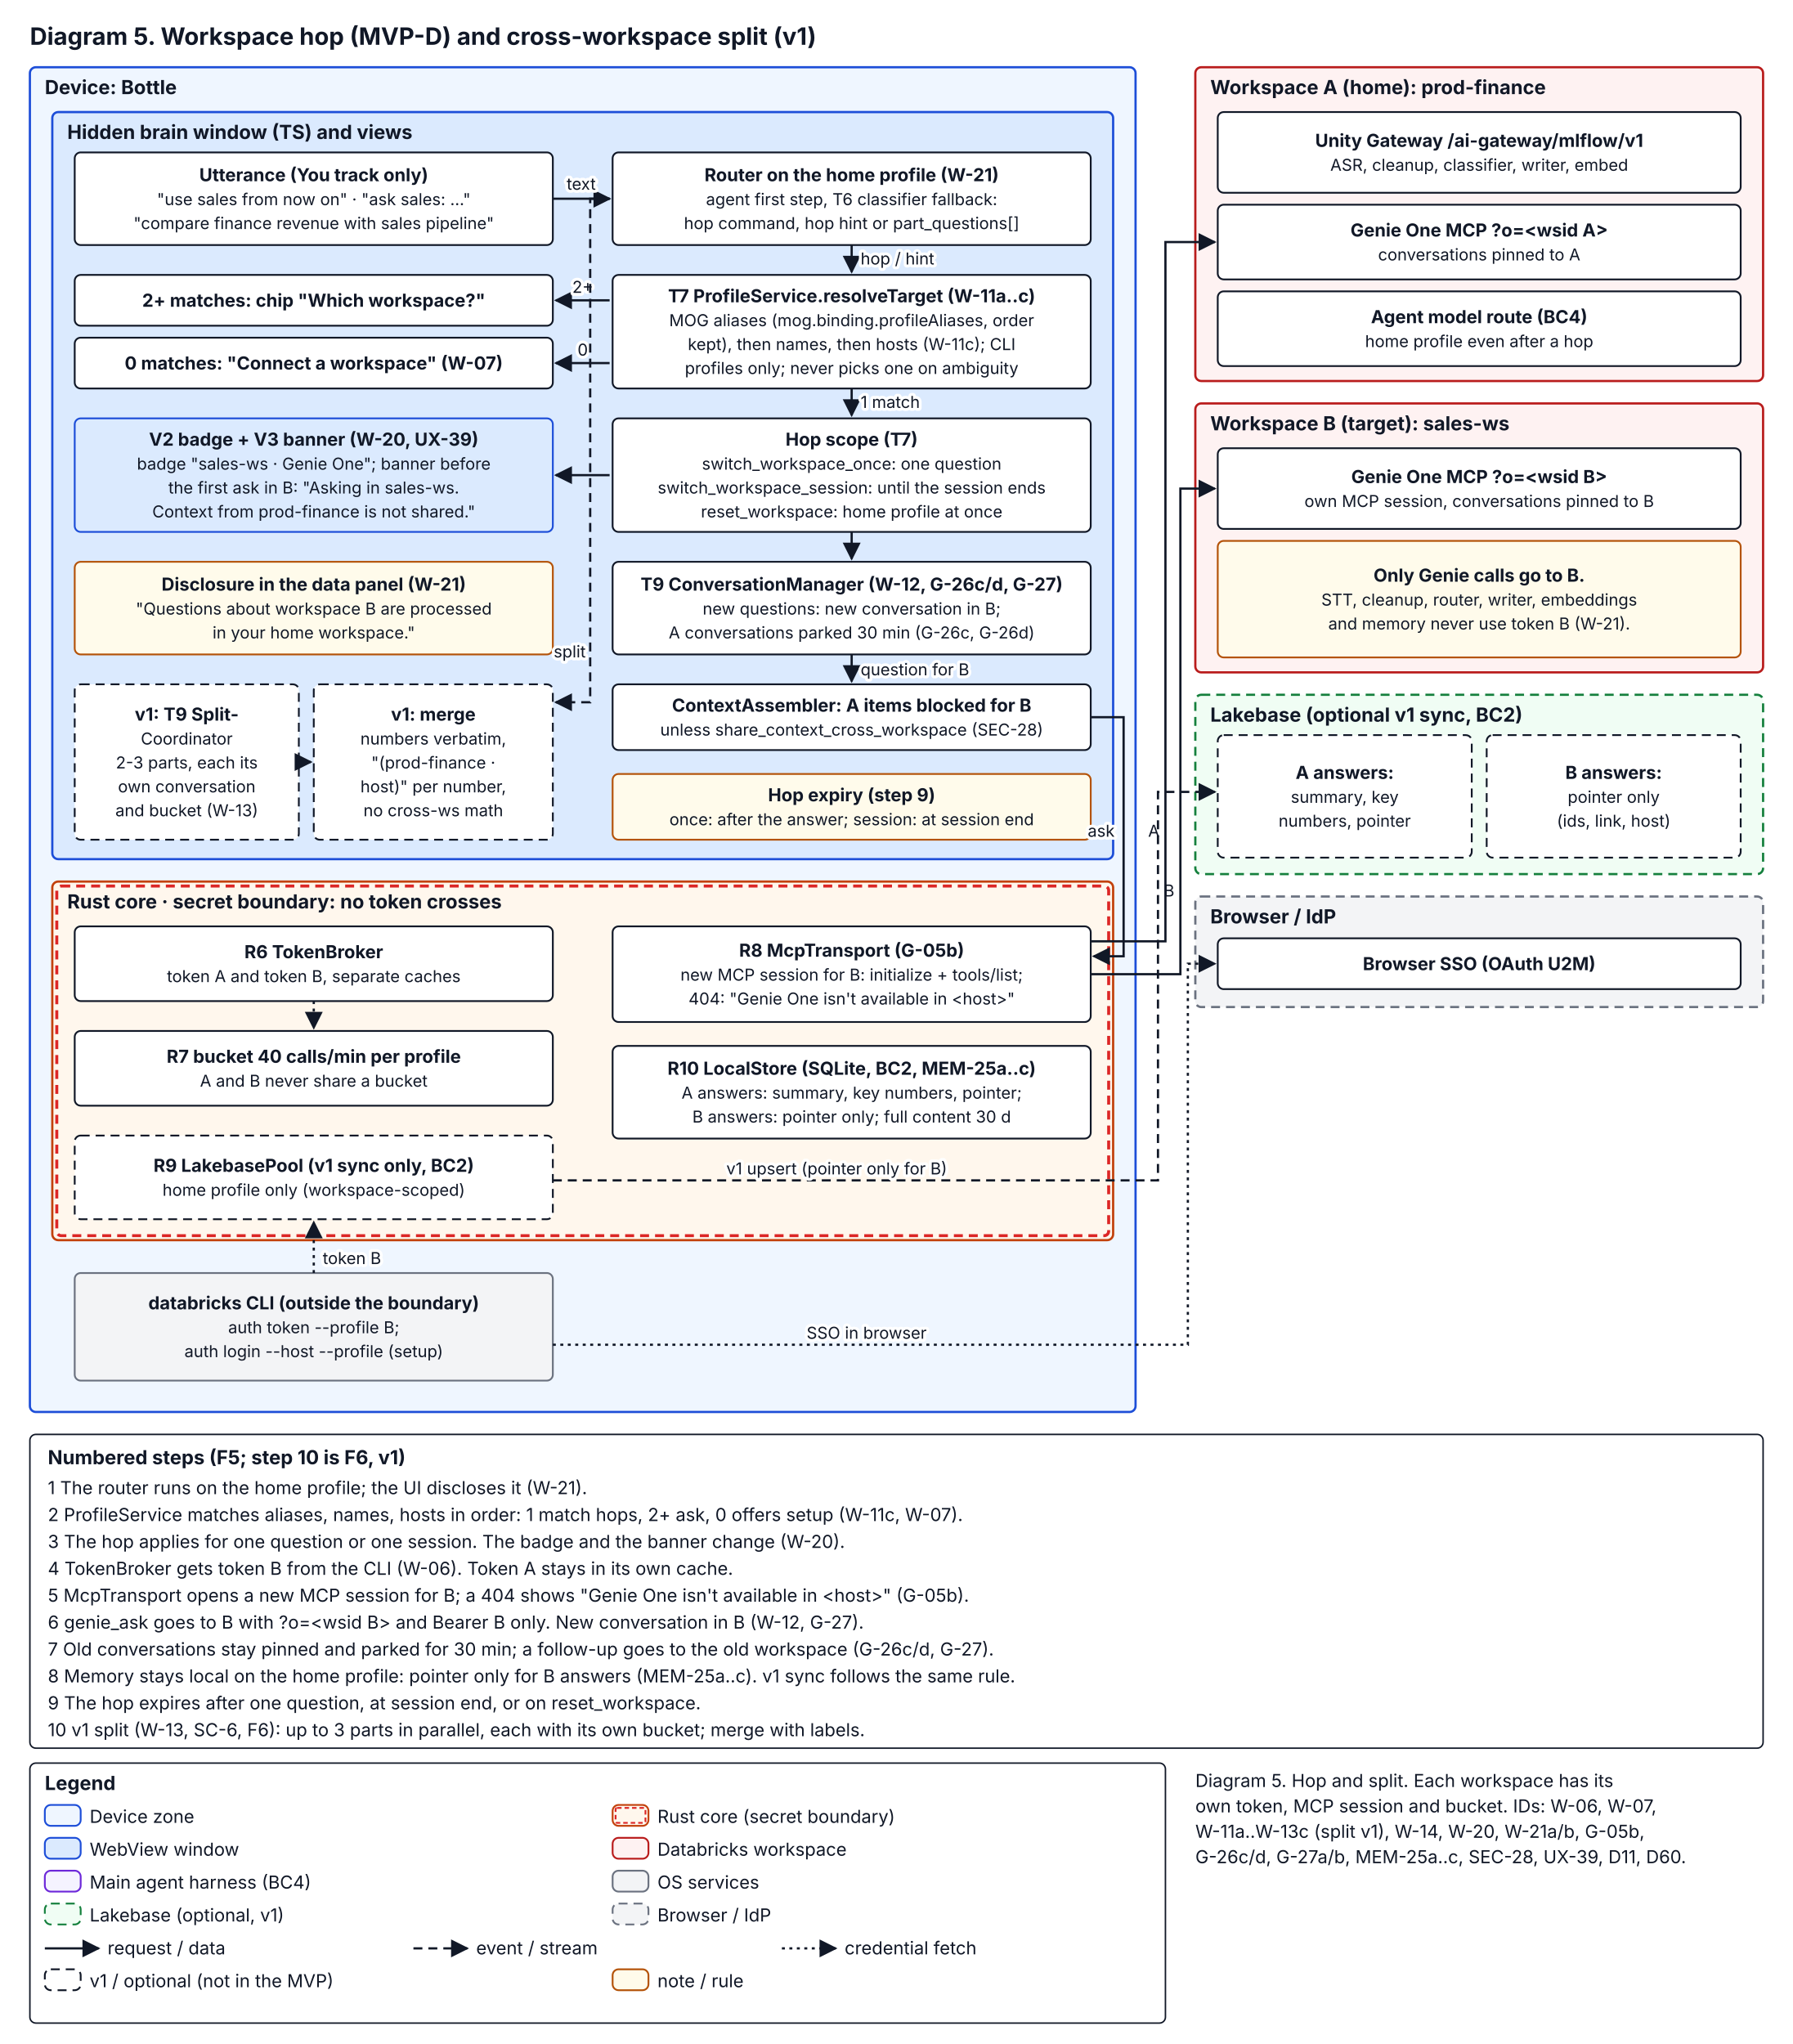
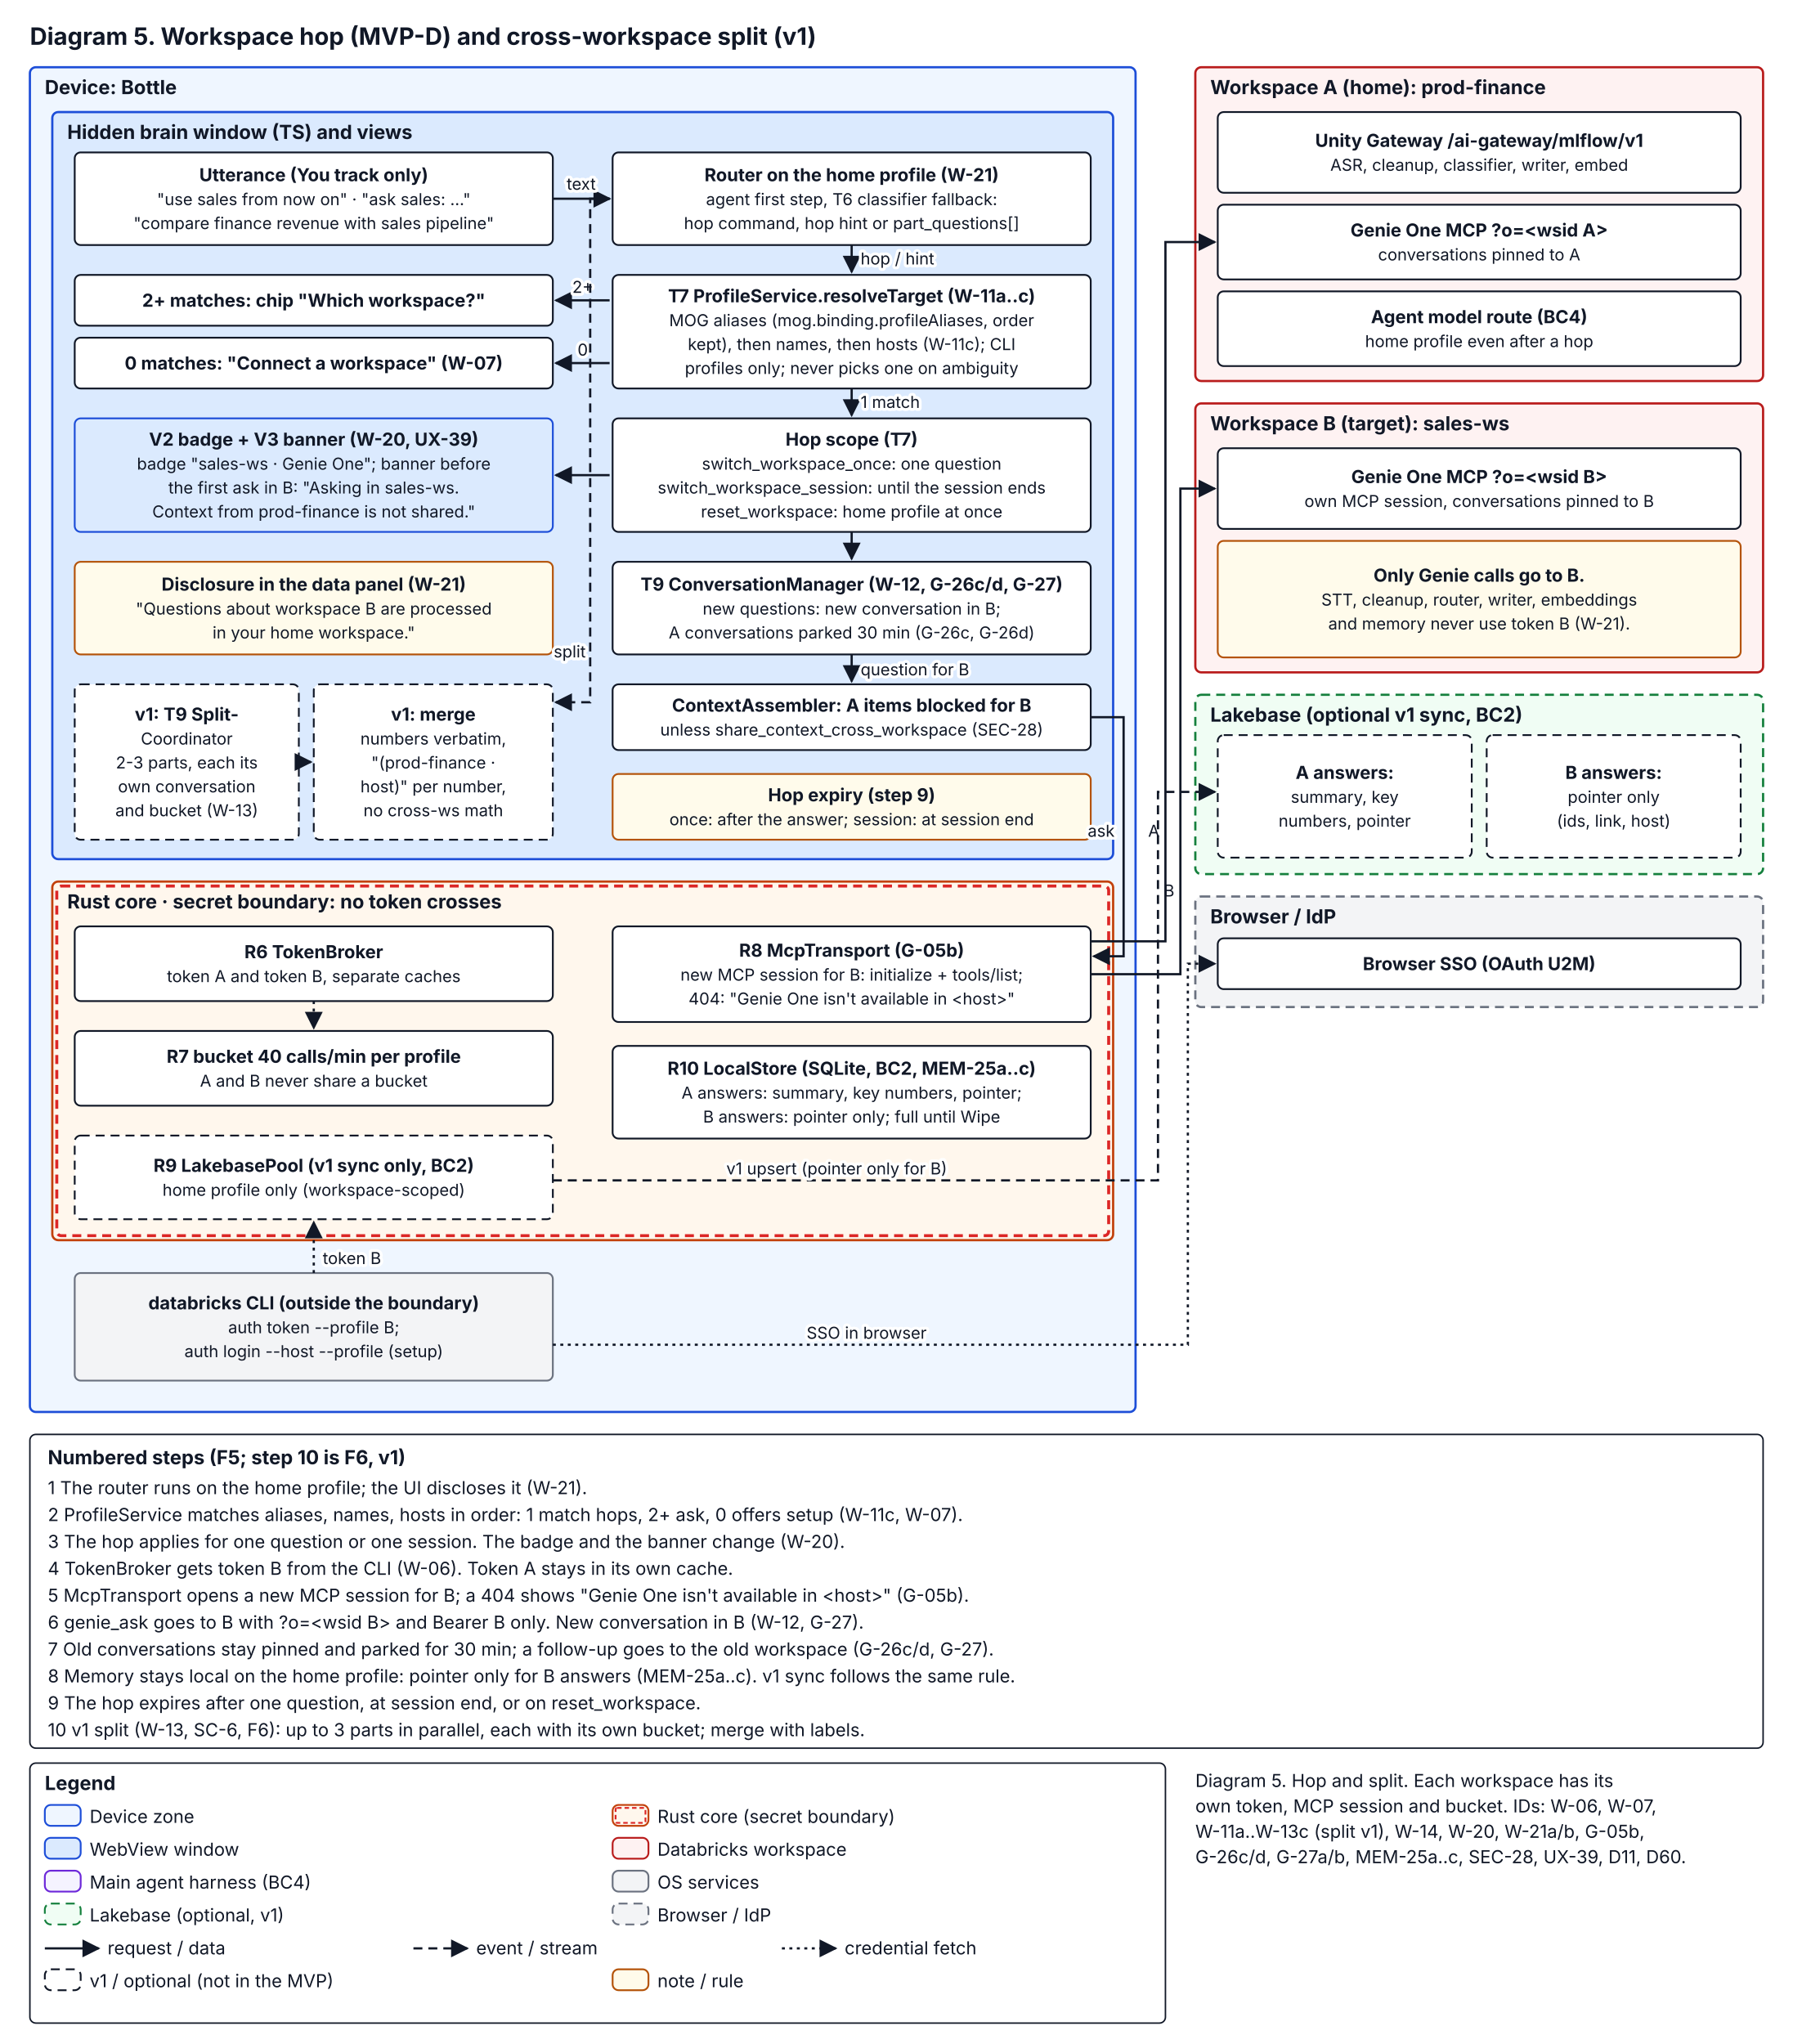
<svg xmlns="http://www.w3.org/2000/svg" version="1.1" viewBox="0 0 1200 1368" width="1200" height="1368" role="img" aria-labelledby="title desc" font-family="system-ui, -apple-system, Segoe UI, sans-serif">
  <defs>
    <marker id="arw" viewBox="0 0 10 10" refX="9" refY="5" markerWidth="8" markerHeight="8" orient="auto-start-reverse">
      <path d="M0,0 L10,5 L0,10 z" fill="#111827" />
    </marker>
    <style type="text/css">
text{font-size:13px;fill:#111827}
.s{font-size:12px}
.b{font-weight:700}
.it{font-style:italic}
.h{font-size:16px;font-weight:700}
.halo{paint-order:stroke;stroke:#FFFFFF;stroke-width:4px;stroke-linejoin:round}
</style>
  </defs>
  <rect x="0" y="0" width="1200" height="1368" fill="#FFFFFF" />
  <text x="20" y="30" style="font-size:16px;font-weight:700">Diagram 5. Workspace hop (MVP-D) and cross-workspace split (v1)</text>
  <rect x="20" y="45" width="740" height="900" rx="4" fill="#EFF6FF" stroke="#1D4ED8" stroke-width="1.5" />
  <text x="30" y="63" style="font-weight:700">Device: Bottle</text>
  <rect x="35" y="75" width="710" height="500" rx="4" fill="#DBEAFE" stroke="#1D4ED8" stroke-width="1.5" />
  <text x="45" y="93" style="font-weight:700">Hidden brain window (TS) and views</text>
  <rect x="50" y="102" width="320" height="62" rx="4" fill="#FFFFFF" stroke="#111827" stroke-width="1.2" />
  <text x="210" y="121.3" text-anchor="middle" style="font-size:12px;font-weight:700">Utterance (You track only)</text>
  <text x="210" y="137.3" text-anchor="middle" style="font-size:11px">"use sales from now on" · "ask sales: …"</text>
  <text x="210" y="153.3" text-anchor="middle" style="font-size:11px">"compare finance revenue with sales pipeline"</text>
  <rect x="410" y="102" width="320" height="62" rx="4" fill="#FFFFFF" stroke="#111827" stroke-width="1.2" />
  <text x="570" y="121.3" text-anchor="middle" style="font-size:12px;font-weight:700">Router on the home profile (W-21)</text>
  <text x="570" y="137.3" text-anchor="middle" style="font-size:11px">agent first step, T6 classifier fallback:</text>
  <text x="570" y="153.3" text-anchor="middle" style="font-size:11px">hop command, hop hint or part_questions[]</text>
  <rect x="410" y="184" width="320" height="76" rx="4" fill="#FFFFFF" stroke="#111827" stroke-width="1.2" />
  <text x="570" y="202.3" text-anchor="middle" style="font-size:12px;font-weight:700">T7 ProfileService.resolveTarget (W-11a..c)</text>
  <text x="570" y="218.3" text-anchor="middle" style="font-size:11px">MOG aliases (mog.binding.profileAliases, order</text>
  <text x="570" y="234.3" text-anchor="middle" style="font-size:11px">kept), then names, then hosts (W-11c); CLI</text>
  <text x="570" y="250.3" text-anchor="middle" style="font-size:11px">profiles only; never picks one on ambiguity</text>
  <rect x="50" y="184" width="320" height="34" rx="4" fill="#FFFFFF" stroke="#111827" stroke-width="1.2" />
  <text x="210" y="205.3" text-anchor="middle" style="font-size:12px;font-weight:700">2+ matches: chip "Which workspace?"</text>
  <rect x="50" y="226" width="320" height="34" rx="4" fill="#FFFFFF" stroke="#111827" stroke-width="1.2" />
  <text x="210" y="247.3" text-anchor="middle" style="font-size:12px;font-weight:700">0 matches: "Connect a workspace" (W-07)</text>
  <rect x="410" y="280" width="320" height="76" rx="4" fill="#FFFFFF" stroke="#111827" stroke-width="1.2" />
  <text x="570" y="298.3" text-anchor="middle" style="font-size:12px;font-weight:700">Hop scope (T7)</text>
  <text x="570" y="314.3" text-anchor="middle" style="font-size:11px">switch_workspace_once: one question</text>
  <text x="570" y="330.3" text-anchor="middle" style="font-size:11px">switch_workspace_session: until the session ends</text>
  <text x="570" y="346.3" text-anchor="middle" style="font-size:11px">reset_workspace: home profile at once</text>
  <rect x="50" y="280" width="320" height="76" rx="4" fill="#DBEAFE" stroke="#1D4ED8" stroke-width="1.2" />
  <text x="210" y="298.3" text-anchor="middle" style="font-size:12px;font-weight:700">V2 badge + V3 banner (W-20, UX-39)</text>
  <text x="210" y="314.3" text-anchor="middle" style="font-size:11px">badge "sales-ws · Genie One"; banner before</text>
  <text x="210" y="330.3" text-anchor="middle" style="font-size:11px">the first ask in B: "Asking in sales-ws.</text>
  <text x="210" y="346.3" text-anchor="middle" style="font-size:11px">Context from prod-finance is not shared."</text>
  <rect x="410" y="376" width="320" height="62" rx="4" fill="#FFFFFF" stroke="#111827" stroke-width="1.2" />
  <text x="570" y="395.3" text-anchor="middle" style="font-size:12px;font-weight:700">T9 ConversationManager (W-12, G-26c/d, G-27)</text>
  <text x="570" y="411.3" text-anchor="middle" style="font-size:11px">new questions: new conversation in B;</text>
  <text x="570" y="427.3" text-anchor="middle" style="font-size:11px">A conversations parked 30 min (G-26c, G-26d)</text>
  <rect x="50" y="376" width="320" height="62" rx="4" fill="#FFFBEB" stroke="#B45309" stroke-width="1.2" />
  <text x="210" y="395.3" text-anchor="middle" style="font-size:12px;font-weight:700">Disclosure in the data panel (W-21)</text>
  <text x="210" y="411.3" text-anchor="middle" style="font-size:11px">"Questions about workspace B are processed</text>
  <text x="210" y="427.3" text-anchor="middle" style="font-size:11px">in your home workspace."</text>
  <rect x="410" y="458" width="320" height="44" rx="4" fill="#FFFFFF" stroke="#111827" stroke-width="1.2" />
  <text x="570" y="476.3" text-anchor="middle" style="font-size:12px;font-weight:700">ContextAssembler: A items blocked for B</text>
  <text x="570" y="492.3" text-anchor="middle" style="font-size:11px">unless share_context_cross_workspace (SEC-28)</text>
  <rect x="50" y="458" width="150" height="104" rx="4" fill="#FFFFFF" stroke="#111827" stroke-width="1.2" stroke-dasharray="6 4" />
  <text x="125" y="482.3" text-anchor="middle" style="font-size:12px;font-weight:700">v1: T9 Split-</text>
  <text x="125" y="498.3" text-anchor="middle" style="font-size:11px">Coordinator</text>
  <text x="125" y="514.3" text-anchor="middle" style="font-size:11px">2-3 parts, each its</text>
  <text x="125" y="530.3" text-anchor="middle" style="font-size:11px">own conversation</text>
  <text x="125" y="546.3" text-anchor="middle" style="font-size:11px">and bucket (W-13)</text>
  <rect x="210" y="458" width="160" height="104" rx="4" fill="#FFFFFF" stroke="#111827" stroke-width="1.2" stroke-dasharray="6 4" />
  <text x="290" y="482.3" text-anchor="middle" style="font-size:12px;font-weight:700">v1: merge</text>
  <text x="290" y="498.3" text-anchor="middle" style="font-size:11px">numbers verbatim,</text>
  <text x="290" y="514.3" text-anchor="middle" style="font-size:11px">"(prod-finance ·</text>
  <text x="290" y="530.3" text-anchor="middle" style="font-size:11px">host)" per number,</text>
  <text x="290" y="546.3" text-anchor="middle" style="font-size:11px">no cross-ws math</text>
  <rect x="410" y="518" width="320" height="44" rx="4" fill="#FFFBEB" stroke="#B45309" stroke-width="1.2" />
  <text x="570" y="536.3" text-anchor="middle" style="font-size:12px;font-weight:700">Hop expiry (step 9)</text>
  <text x="570" y="552.3" text-anchor="middle" style="font-size:11px">once: after the answer; session: at session end</text>
  <rect x="35" y="590" width="710" height="240" rx="4" fill="#FFF7ED" stroke="#C2410C" stroke-width="1.5" />
  <rect x="38" y="593" width="704" height="234" rx="3" fill="none" stroke="#DC2626" stroke-width="2" stroke-dasharray="6 4" />
  <text x="45" y="608" style="font-weight:700">Rust core · secret boundary: no token crosses</text>
  <rect x="50" y="620" width="320" height="50" rx="4" fill="#FFFFFF" stroke="#111827" stroke-width="1.2" />
  <text x="210" y="641.3" text-anchor="middle" style="font-size:12px;font-weight:700">R6 TokenBroker</text>
  <text x="210" y="657.3" text-anchor="middle" style="font-size:11px">token A and token B, separate caches</text>
  <rect x="410" y="620" width="320" height="64" rx="4" fill="#FFFFFF" stroke="#111827" stroke-width="1.2" />
  <text x="570" y="640.3" text-anchor="middle" style="font-size:12px;font-weight:700">R8 McpTransport (G-05b)</text>
  <text x="570" y="656.3" text-anchor="middle" style="font-size:11px">new MCP session for B: initialize + tools/list;</text>
  <text x="570" y="672.3" text-anchor="middle" style="font-size:11px">404: "Genie One isn't available in &lt;host&gt;"</text>
  <rect x="50" y="690" width="320" height="50" rx="4" fill="#FFFFFF" stroke="#111827" stroke-width="1.2" />
  <text x="210" y="711.3" text-anchor="middle" style="font-size:12px;font-weight:700">R7 bucket 40 calls/min per profile</text>
  <text x="210" y="727.3" text-anchor="middle" style="font-size:11px">A and B never share a bucket</text>
  <rect x="410" y="700" width="320" height="62" rx="4" fill="#FFFFFF" stroke="#111827" stroke-width="1.2" />
  <text x="570" y="719.3" text-anchor="middle" style="font-size:12px;font-weight:700">R10 LocalStore (SQLite, BC2, MEM-25a..c)</text>
  <text x="570" y="735.3" text-anchor="middle" style="font-size:11px">A answers: summary, key numbers, pointer;</text>
-   <text x="570" y="751.3" text-anchor="middle" style="font-size:11px">B answers: pointer only; full content 30 d</text>
+   <text x="570" y="751.3" text-anchor="middle" style="font-size:11px">B answers: pointer only; full until Wipe</text>
  <rect x="50" y="760" width="320" height="56" rx="4" fill="#FFFFFF" stroke="#111827" stroke-width="1.2" stroke-dasharray="6 4" />
  <text x="210" y="784.3" text-anchor="middle" style="font-size:12px;font-weight:700">R9 LakebasePool (v1 sync only, BC2)</text>
  <text x="210" y="800.3" text-anchor="middle" style="font-size:11px">home profile only (workspace-scoped)</text>
  <rect x="50" y="852" width="320" height="72" rx="4" fill="#F3F4F6" stroke="#6B7280" stroke-width="1.2" />
  <text x="210" y="876.3" text-anchor="middle" style="font-size:12px;font-weight:700">databricks CLI (outside the boundary)</text>
  <text x="210" y="892.3" text-anchor="middle" style="font-size:11px">auth token --profile B;</text>
  <text x="210" y="908.3" text-anchor="middle" style="font-size:11px">auth login --host --profile (setup)</text>
  <rect x="800" y="45" width="380" height="210" rx="4" fill="#FEF2F2" stroke="#B91C1C" stroke-width="1.5" />
  <text x="810" y="63" style="font-weight:700">Workspace A (home): prod-finance</text>
  <rect x="815" y="75" width="350" height="54" rx="4" fill="#FFFFFF" stroke="#111827" stroke-width="1.2" />
  <text x="990" y="98.3" text-anchor="middle" style="font-size:12px;font-weight:700">Unity Gateway /ai-gateway/mlflow/v1</text>
  <text x="990" y="114.3" text-anchor="middle" style="font-size:11px">ASR, cleanup, classifier, writer, embed</text>
  <rect x="815" y="137" width="350" height="50" rx="4" fill="#FFFFFF" stroke="#111827" stroke-width="1.2" />
  <text x="990" y="158.3" text-anchor="middle" style="font-size:12px;font-weight:700">Genie One MCP ?o=&lt;wsid A&gt;</text>
  <text x="990" y="174.3" text-anchor="middle" style="font-size:11px">conversations pinned to A</text>
  <rect x="815" y="195" width="350" height="50" rx="4" fill="#FFFFFF" stroke="#111827" stroke-width="1.2" />
  <text x="990" y="216.3" text-anchor="middle" style="font-size:12px;font-weight:700">Agent model route (BC4)</text>
  <text x="990" y="232.3" text-anchor="middle" style="font-size:11px">home profile even after a hop</text>
  <rect x="800" y="270" width="380" height="180" rx="4" fill="#FEF2F2" stroke="#B91C1C" stroke-width="1.5" />
  <text x="810" y="288" style="font-weight:700">Workspace B (target): sales-ws</text>
  <rect x="815" y="300" width="350" height="54" rx="4" fill="#FFFFFF" stroke="#111827" stroke-width="1.2" />
  <text x="990" y="323.3" text-anchor="middle" style="font-size:12px;font-weight:700">Genie One MCP ?o=&lt;wsid B&gt;</text>
  <text x="990" y="339.3" text-anchor="middle" style="font-size:11px">own MCP session, conversations pinned to B</text>
  <rect x="815" y="362" width="350" height="78" rx="4" fill="#FFFBEB" stroke="#B45309" stroke-width="1.2" />
  <text x="990" y="389.3" text-anchor="middle" style="font-size:12px;font-weight:700">Only Genie calls go to B.</text>
  <text x="990" y="405.3" text-anchor="middle" style="font-size:11px">STT, cleanup, router, writer, embeddings</text>
  <text x="990" y="421.3" text-anchor="middle" style="font-size:11px">and memory never use token B (W-21).</text>
  <rect x="800" y="465" width="380" height="120" rx="4" fill="#F0FDF4" stroke="#15803D" stroke-width="1.5" stroke-dasharray="6 4" />
  <text x="810" y="483" style="font-weight:700">Lakebase (optional v1 sync, BC2)</text>
  <rect x="815" y="492" width="170" height="82" rx="4" fill="#FFFFFF" stroke="#111827" stroke-width="1.2" stroke-dasharray="6 4" />
  <text x="900" y="521.3" text-anchor="middle" style="font-size:12px;font-weight:700">A answers:</text>
  <text x="900" y="537.3" text-anchor="middle" style="font-size:11px">summary, key</text>
  <text x="900" y="553.3" text-anchor="middle" style="font-size:11px">numbers, pointer</text>
  <rect x="995" y="492" width="170" height="82" rx="4" fill="#FFFFFF" stroke="#111827" stroke-width="1.2" stroke-dasharray="6 4" />
  <text x="1080" y="521.3" text-anchor="middle" style="font-size:12px;font-weight:700">B answers:</text>
  <text x="1080" y="537.3" text-anchor="middle" style="font-size:11px">pointer only</text>
  <text x="1080" y="553.3" text-anchor="middle" style="font-size:11px">(ids, link, host)</text>
  <rect x="800" y="600" width="380" height="74" rx="4" fill="#F3F4F6" stroke="#6B7280" stroke-width="1.5" stroke-dasharray="6 4" />
  <text x="810" y="618" style="font-weight:700">Browser / IdP</text>
  <rect x="815" y="628" width="350" height="34" rx="4" fill="#FFFFFF" stroke="#111827" stroke-width="1.2" />
  <text x="990" y="649.3" text-anchor="middle" style="font-size:12px;font-weight:700">Browser SSO (OAuth U2M)</text>
  <polyline points="370,133 408,133" fill="none" stroke="#111827" stroke-width="1.5" marker-end="url(#arw)" />
  <text x="389" y="127" text-anchor="middle" style="font-size:11px;fill:#FFFFFF" fill="#FFFFFF" stroke="#FFFFFF" stroke-width="4" stroke-linejoin="round" aria-hidden="true">text</text>
  <text x="389" y="127" text-anchor="middle" style="font-size:11px">text</text>
  <polyline points="570,164 570,182" fill="none" stroke="#111827" stroke-width="1.5" marker-end="url(#arw)" />
  <text x="576" y="177" style="font-size:11px;fill:#FFFFFF" fill="#FFFFFF" stroke="#FFFFFF" stroke-width="4" stroke-linejoin="round" aria-hidden="true">hop / hint</text>
  <text x="576" y="177" style="font-size:11px">hop / hint</text>
  <polyline points="408,201 372,201" fill="none" stroke="#111827" stroke-width="1.5" marker-end="url(#arw)" />
  <text x="390" y="196" text-anchor="middle" style="font-size:11px;fill:#FFFFFF" fill="#FFFFFF" stroke="#FFFFFF" stroke-width="4" stroke-linejoin="round" aria-hidden="true">2+</text>
  <text x="390" y="196" text-anchor="middle" style="font-size:11px">2+</text>
  <polyline points="408,243 372,243" fill="none" stroke="#111827" stroke-width="1.5" marker-end="url(#arw)" />
  <text x="390" y="238" text-anchor="middle" style="font-size:11px;fill:#FFFFFF" fill="#FFFFFF" stroke="#FFFFFF" stroke-width="4" stroke-linejoin="round" aria-hidden="true">0</text>
  <text x="390" y="238" text-anchor="middle" style="font-size:11px">0</text>
  <polyline points="570,260 570,278" fill="none" stroke="#111827" stroke-width="1.5" marker-end="url(#arw)" />
  <text x="576" y="273" style="font-size:11px;fill:#FFFFFF" fill="#FFFFFF" stroke="#FFFFFF" stroke-width="4" stroke-linejoin="round" aria-hidden="true">1 match</text>
  <text x="576" y="273" style="font-size:11px">1 match</text>
  <polyline points="408,318 372,318" fill="none" stroke="#111827" stroke-width="1.5" marker-end="url(#arw)" />
  <polyline points="570,356 570,374" fill="none" stroke="#111827" stroke-width="1.5" marker-end="url(#arw)" />
  <polyline points="570,438 570,456" fill="none" stroke="#111827" stroke-width="1.5" marker-end="url(#arw)" />
  <text x="576" y="452" style="font-size:11px;fill:#FFFFFF" fill="#FFFFFF" stroke="#FFFFFF" stroke-width="4" stroke-linejoin="round" aria-hidden="true">question for B</text>
  <text x="576" y="452" style="font-size:11px">question for B</text>
  <polyline points="730,480 752,480 752,640 732,640" fill="none" stroke="#111827" stroke-width="1.5" marker-end="url(#arw)" />
  <text x="746" y="560" text-anchor="end" style="font-size:11px;fill:#FFFFFF" fill="#FFFFFF" stroke="#FFFFFF" stroke-width="4" stroke-linejoin="round" aria-hidden="true">ask</text>
  <text x="746" y="560" text-anchor="end" style="font-size:11px">ask</text>
  <polyline points="408,133 395,133 395,470 372,470" fill="none" stroke="#111827" stroke-width="1.5" stroke-dasharray="6 4" marker-end="url(#arw)" />
  <text x="392" y="440" text-anchor="end" style="font-size:11px;fill:#FFFFFF" fill="#FFFFFF" stroke="#FFFFFF" stroke-width="4" stroke-linejoin="round" aria-hidden="true">split</text>
  <text x="392" y="440" text-anchor="end" style="font-size:11px">split</text>
  <polyline points="200,510 208,510" fill="none" stroke="#111827" stroke-width="1.5" marker-end="url(#arw)" />
  <polyline points="210,670 210,688" fill="none" stroke="#111827" stroke-width="1.5" stroke-dasharray="2 3" marker-end="url(#arw)" />
  <polyline points="210,852 210,818" fill="none" stroke="#111827" stroke-width="1.5" stroke-dasharray="2 3" marker-end="url(#arw)" />
  <text x="216" y="846" style="font-size:11px;fill:#FFFFFF" fill="#FFFFFF" stroke="#FFFFFF" stroke-width="4" stroke-linejoin="round" aria-hidden="true">token B</text>
  <text x="216" y="846" style="font-size:11px">token B</text>
  <polyline points="730,652 790,652 790,327 813,327" fill="none" stroke="#111827" stroke-width="1.5" marker-end="url(#arw)" />
  <text x="786" y="600" text-anchor="end" style="font-size:11px;fill:#FFFFFF" fill="#FFFFFF" stroke="#FFFFFF" stroke-width="4" stroke-linejoin="round" aria-hidden="true">B</text>
  <text x="786" y="600" text-anchor="end" style="font-size:11px">B</text>
  <polyline points="730,630 780,630 780,162 813,162" fill="none" stroke="#111827" stroke-width="1.5" marker-end="url(#arw)" />
  <text x="776" y="560" text-anchor="end" style="font-size:11px;fill:#FFFFFF" fill="#FFFFFF" stroke="#FFFFFF" stroke-width="4" stroke-linejoin="round" aria-hidden="true">A</text>
  <text x="776" y="560" text-anchor="end" style="font-size:11px">A</text>
  <polyline points="370,790 775,790 775,530 813,530" fill="none" stroke="#111827" stroke-width="1.5" stroke-dasharray="6 4" marker-end="url(#arw)" />
  <text x="560" y="786" text-anchor="middle" style="font-size:11px;fill:#FFFFFF" fill="#FFFFFF" stroke="#FFFFFF" stroke-width="4" stroke-linejoin="round" aria-hidden="true">v1 upsert (pointer only for B)</text>
  <text x="560" y="786" text-anchor="middle" style="font-size:11px">v1 upsert (pointer only for B)</text>
  <polyline points="370,900 795,900 795,645 813,645" fill="none" stroke="#111827" stroke-width="1.5" stroke-dasharray="2 3" marker-end="url(#arw)" />
  <text x="580" y="896" text-anchor="middle" style="font-size:11px;fill:#FFFFFF" fill="#FFFFFF" stroke="#FFFFFF" stroke-width="4" stroke-linejoin="round" aria-hidden="true">SSO in browser</text>
  <text x="580" y="896" text-anchor="middle" style="font-size:11px">SSO in browser</text>
  <rect x="20" y="960" width="1160" height="210" rx="4" fill="#FFFFFF" stroke="#111827" stroke-width="1" />
  <text x="32" y="980" style="font-weight:700">Numbered steps (F5; step 10 is F6, v1)</text>
  <text x="32" y="1000" style="font-size:12px">1 The router runs on the home profile; the UI discloses it (W-21).</text>
  <text x="32" y="1018" style="font-size:12px">2 ProfileService matches aliases, names, hosts in order: 1 match hops, 2+ ask, 0 offers setup (W-11c, W-07).</text>
  <text x="32" y="1036" style="font-size:12px">3 The hop applies for one question or one session. The badge and the banner change (W-20).</text>
  <text x="32" y="1054" style="font-size:12px">4 TokenBroker gets token B from the CLI (W-06). Token A stays in its own cache.</text>
  <text x="32" y="1072" style="font-size:12px">5 McpTransport opens a new MCP session for B; a 404 shows "Genie One isn't available in &lt;host&gt;" (G-05b).</text>
  <text x="32" y="1090" style="font-size:12px">6 genie_ask goes to B with ?o=&lt;wsid B&gt; and Bearer B only. New conversation in B (W-12, G-27).</text>
  <text x="32" y="1108" style="font-size:12px">7 Old conversations stay pinned and parked for 30 min; a follow-up goes to the old workspace (G-26c/d, G-27).</text>
  <text x="32" y="1126" style="font-size:12px">8 Memory stays local on the home profile: pointer only for B answers (MEM-25a..c). v1 sync follows the same rule.</text>
  <text x="32" y="1144" style="font-size:12px">9 The hop expires after one question, at session end, or on reset_workspace.</text>
  <text x="32" y="1162" style="font-size:12px">10 v1 split (W-13, SC-6, F6): up to 3 parts in parallel, each with its own bucket; merge with labels.</text>
  <rect x="20" y="1180" width="760" height="174" rx="4" fill="#FFFFFF" stroke="#111827" stroke-width="1" />
  <text x="30" y="1198" style="font-weight:700">Legend</text>
  <rect x="30" y="1208" width="24" height="14" rx="4" fill="#EFF6FF" stroke="#1D4ED8" stroke-width="1.2" />
  <text x="60" y="1220" style="font-size:12px">Device zone</text>
  <rect x="410" y="1208" width="24" height="14" rx="4" fill="#FFF7ED" stroke="#C2410C" stroke-width="1.2" />
  <rect x="412" y="1210" width="20" height="10" rx="1" fill="none" stroke="#DC2626" stroke-width="1.2" stroke-dasharray="3 2" />
  <text x="440" y="1220" style="font-size:12px">Rust core (secret boundary)</text>
  <rect x="30" y="1230" width="24" height="14" rx="4" fill="#DBEAFE" stroke="#1D4ED8" stroke-width="1.2" />
  <text x="60" y="1242" style="font-size:12px">WebView window</text>
  <rect x="410" y="1230" width="24" height="14" rx="4" fill="#FEF2F2" stroke="#B91C1C" stroke-width="1.2" />
  <text x="440" y="1242" style="font-size:12px">Databricks workspace</text>
  <rect x="30" y="1252" width="24" height="14" rx="4" fill="#F5F3FF" stroke="#6D28D9" stroke-width="1.2" />
  <text x="60" y="1264" style="font-size:12px">Main agent harness (BC4)</text>
  <rect x="410" y="1252" width="24" height="14" rx="4" fill="#F3F4F6" stroke="#6B7280" stroke-width="1.2" />
  <text x="440" y="1264" style="font-size:12px">OS services</text>
  <rect x="30" y="1274" width="24" height="14" rx="4" fill="#F0FDF4" stroke="#15803D" stroke-width="1.2" stroke-dasharray="6 4" />
  <text x="60" y="1286" style="font-size:12px">Lakebase (optional, v1)</text>
  <rect x="410" y="1274" width="24" height="14" rx="4" fill="#F3F4F6" stroke="#6B7280" stroke-width="1.2" stroke-dasharray="6 4" />
  <text x="440" y="1286" style="font-size:12px">Browser / IdP</text>
  <polyline points="30,1304 66,1304" fill="none" stroke="#111827" stroke-width="1.5" marker-end="url(#arw)" />
  <text x="72" y="1308" style="font-size:12px">request / data</text>
  <polyline points="276.7,1304 312.7,1304" fill="none" stroke="#111827" stroke-width="1.5" stroke-dasharray="6 4" marker-end="url(#arw)" />
  <text x="318.7" y="1308" style="font-size:12px">event / stream</text>
  <polyline points="523.3,1304 559.3,1304" fill="none" stroke="#111827" stroke-width="1.5" stroke-dasharray="2 3" marker-end="url(#arw)" />
  <text x="565.3" y="1308" style="font-size:12px">credential fetch</text>
  <rect x="30" y="1318" width="24" height="14" rx="4" fill="#FFFFFF" stroke="#111827" stroke-width="1.2" stroke-dasharray="6 4" />
  <text x="60" y="1330" style="font-size:12px">v1 / optional (not in the MVP)</text>
  <rect x="410" y="1318" width="24" height="14" rx="4" fill="#FFFBEB" stroke="#B45309" stroke-width="1.2" />
  <text x="440" y="1330" style="font-size:12px">note / rule</text>
  <text x="800" y="1196" style="font-size:12px">Diagram 5. Hop and split. Each workspace has its</text>
  <text x="800" y="1213" style="font-size:12px">own token, MCP session and bucket. IDs: W-06, W-07,</text>
  <text x="800" y="1230" style="font-size:12px">W-11a..W-13c (split v1), W-14, W-20, W-21a/b, G-05b,</text>
  <text x="800" y="1247" style="font-size:12px">G-26c/d, G-27a/b, MEM-25a..c, SEC-28, UX-39, D11, D60.</text>
</svg>
